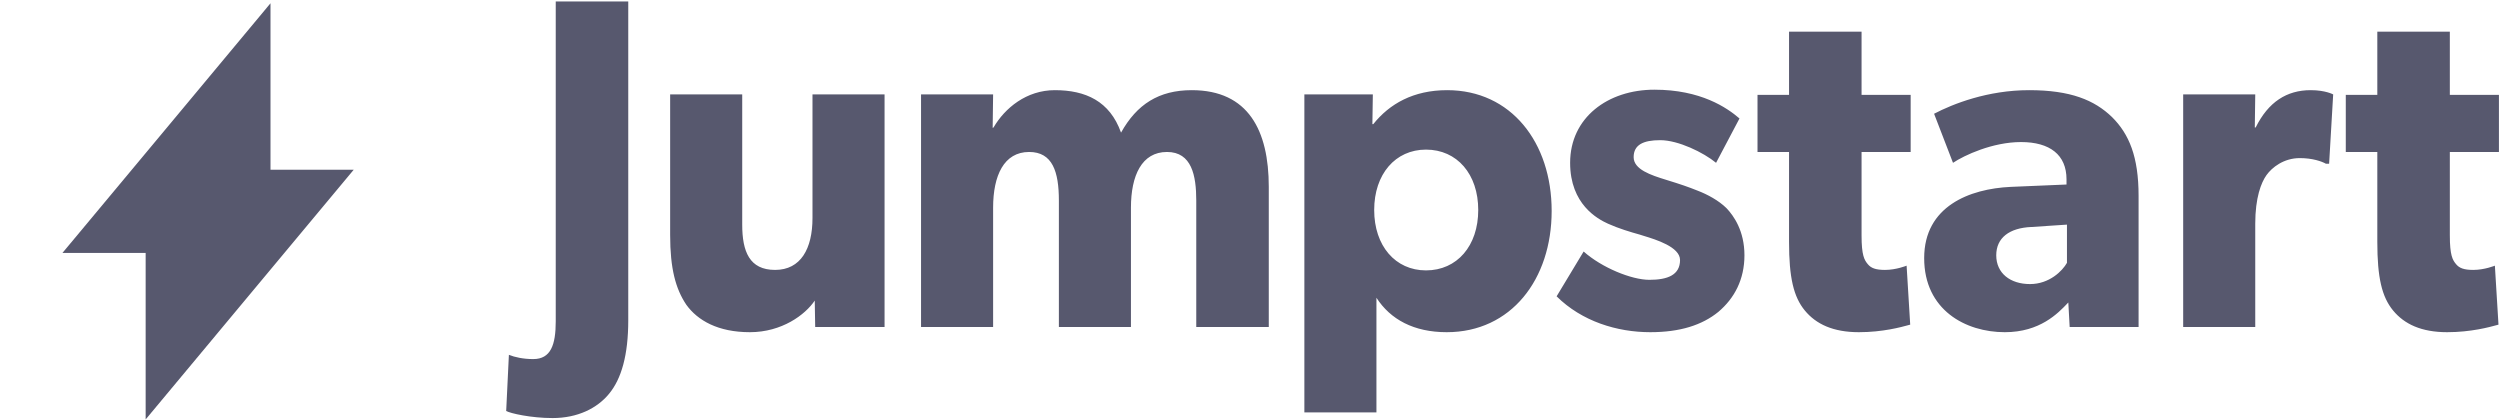
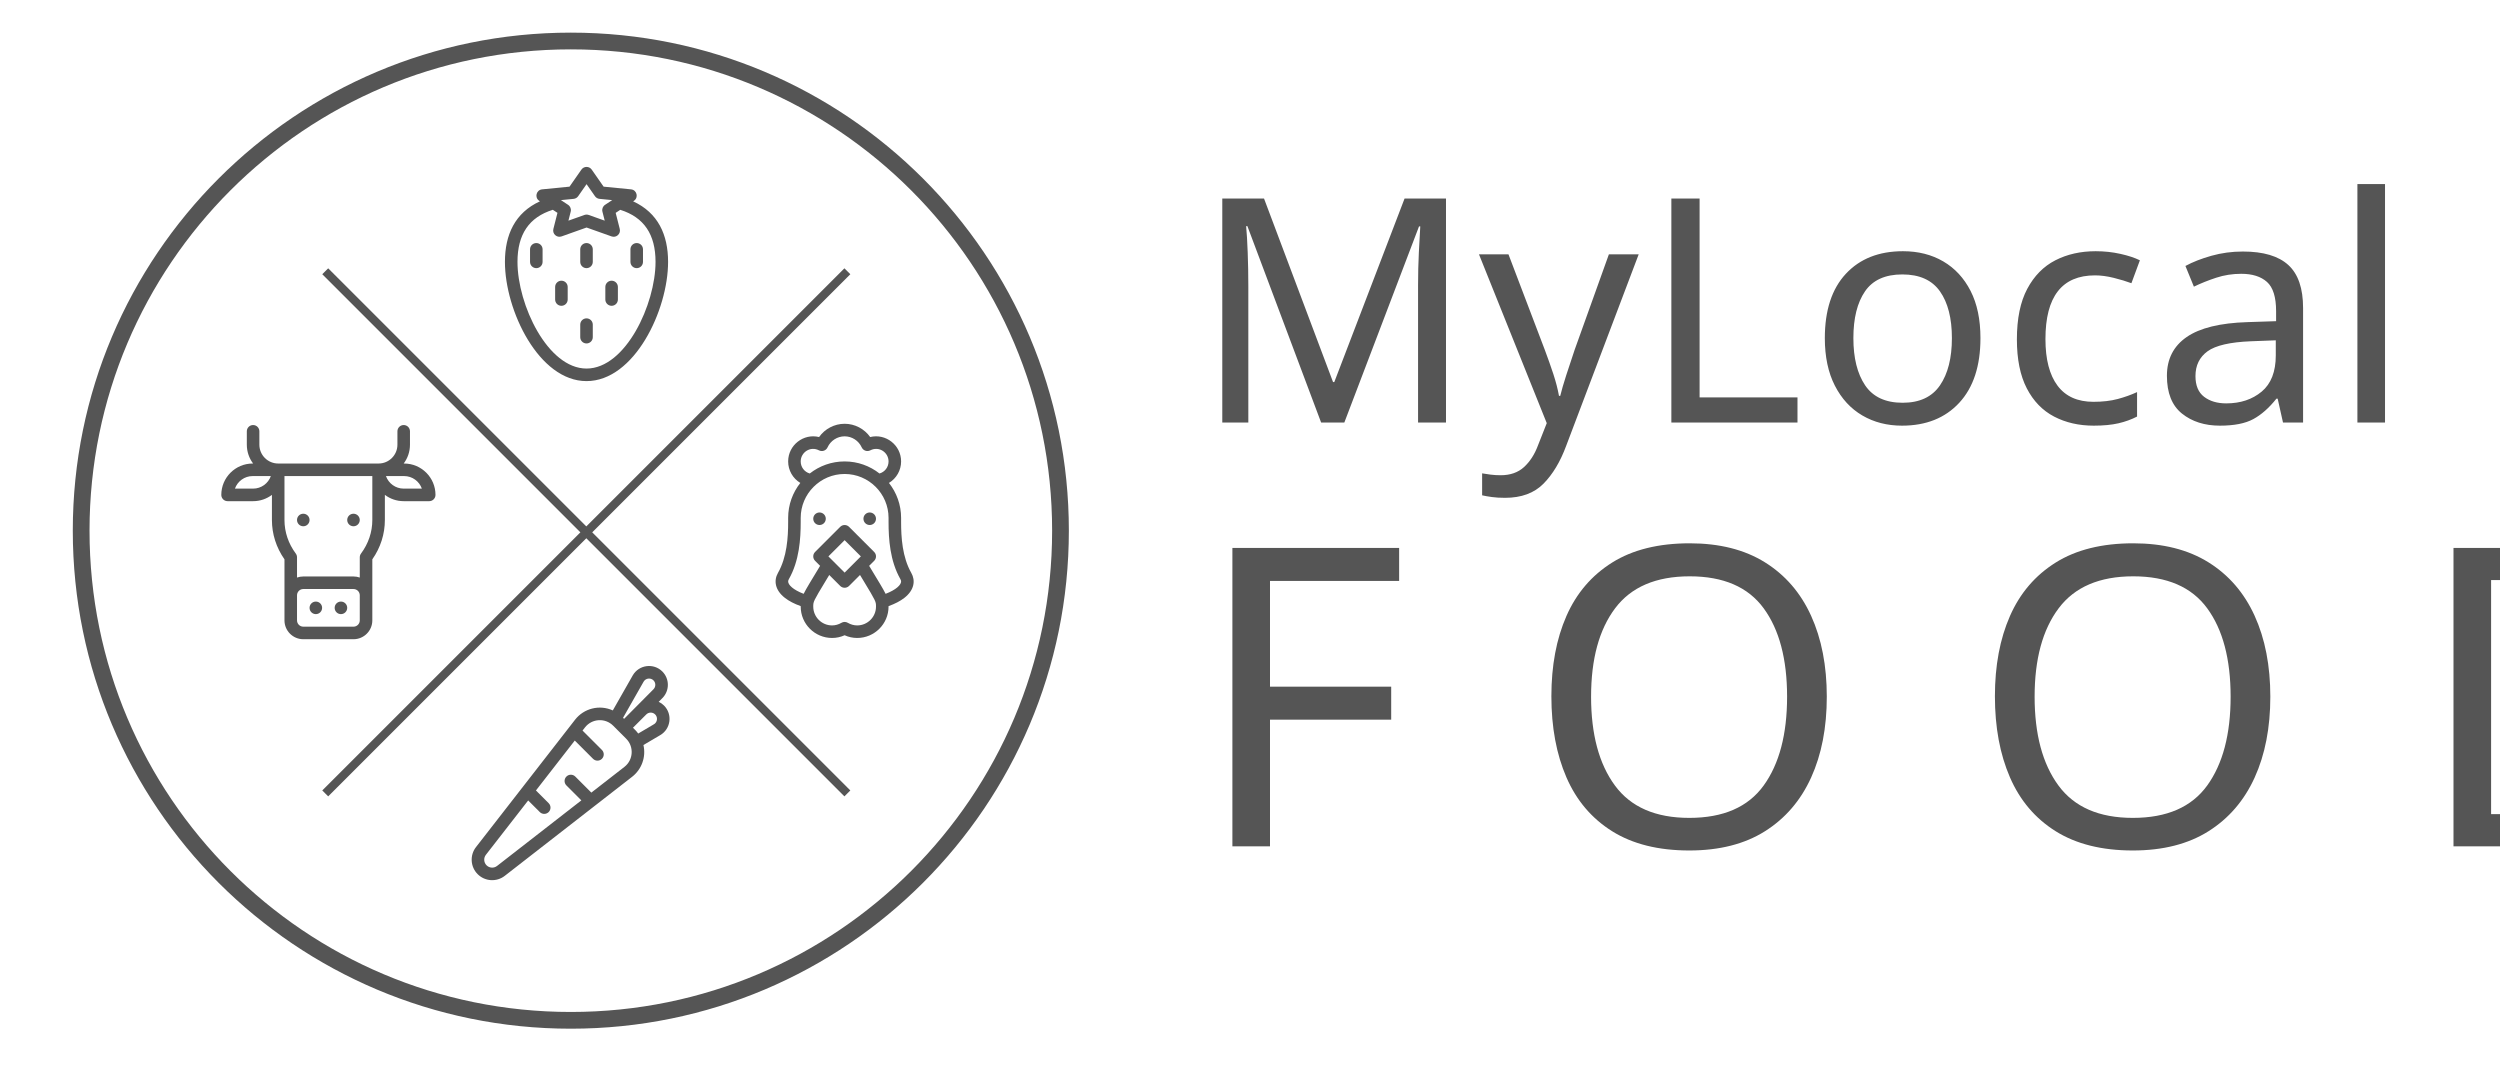
- <svg xmlns="http://www.w3.org/2000/svg" width="143" height="24" viewBox="0 0 805 135" fill="#57586E">
-   <rect width="805" height="135" fill="none" />
-   <path fill-rule="evenodd" clip-rule="evenodd" d="M202.299 0.42H178.948V103.419C178.948 111.015 177.352 115.572 171.695 115.572C168.505 115.572 165.749 114.965 163.863 114.205L162.993 132.283C164.298 133.043 170.97 134.562 177.932 134.562C186.054 134.562 192.291 131.372 196.062 126.814C200.123 121.953 202.299 114.205 202.299 103.115V0.42ZM284.828 30.348H261.621V70.15C261.621 80.024 257.85 86.86 249.582 86.86C241.315 86.86 238.995 80.936 238.995 72.276V30.348H215.788V75.619C215.788 86.405 217.529 92.937 221.01 98.102C224.636 103.115 231.163 106.913 241.461 106.913C251.759 106.913 259.301 101.292 262.347 96.735L262.492 105.242H284.828V30.348ZM383.746 28.98C402.021 28.98 408.548 42.045 408.548 60.123V105.242H385.196V64.529C385.196 56.477 383.746 48.881 375.769 48.881C367.646 48.881 364.165 56.477 364.165 66.808V105.242H340.959V64.529C340.959 55.262 338.929 48.881 331.386 48.881C323.264 48.881 319.783 56.477 319.783 66.808V105.242H296.576V30.348H319.783L319.638 41.133L319.928 40.982C323.554 34.753 330.516 28.98 339.653 28.98C349.516 28.98 357.349 32.474 360.975 42.653C366.051 33.538 373.158 28.98 383.746 28.98ZM499.635 67.871C499.635 45.843 486.581 28.98 465.985 28.98C455.107 28.98 447.42 33.386 442.198 39.918H441.908L442.053 30.348H420.006V132.739H443.213V95.823C447.709 102.811 455.252 106.913 465.84 106.913C486.581 106.913 499.635 89.899 499.635 67.871ZM475.993 67.567C475.993 79.113 469.175 87.013 459.168 87.013C449.305 87.013 442.488 79.113 442.488 67.567C442.488 56.022 449.305 48.122 459.168 48.122C469.175 48.122 475.993 56.022 475.993 67.567ZM555.911 66.959C558.231 69.39 561.712 74.251 561.712 82.151C561.712 89.898 558.522 95.975 553.3 100.381C548.079 104.634 540.971 106.913 531.398 106.913C520.665 106.913 509.352 103.419 501.23 95.368L509.932 80.936C515.734 86.101 525.307 90.051 531.109 90.051C536.911 90.051 540.972 88.531 540.972 83.67C540.972 79.459 533.137 77.072 529.343 75.916L529.343 75.916C528.757 75.738 528.267 75.589 527.918 75.467C525.162 74.707 521.101 73.492 517.765 71.972C514.429 70.453 505.581 65.744 505.581 52.376C505.581 37.791 517.765 28.828 532.704 28.828C547.643 28.828 556.056 34.601 560.117 38.095L552.575 52.376C548.514 49.033 540.391 45.083 534.589 45.083C529.078 45.083 526.033 46.603 526.033 50.553C526.033 54.502 531.543 56.325 536.475 57.844C541.406 59.363 543.582 60.123 546.627 61.338C549.818 62.554 553.445 64.528 555.911 66.959ZM615.233 30.499H599.423V10.143H576.072V30.499H565.919V48.881H576.072V77.897C576.072 89.291 577.522 95.52 581.148 99.925C584.774 104.331 590.286 106.913 598.553 106.913C606.221 106.913 612.201 105.273 614.518 104.637L614.518 104.637L614.528 104.634C614.645 104.602 614.752 104.573 614.85 104.546C614.937 104.523 615.016 104.501 615.087 104.483L613.927 85.493C613.927 85.493 610.592 86.86 606.965 86.86C603.92 86.86 602.47 86.253 601.454 85.037C600.294 83.67 599.423 82.151 599.423 75.77V48.881H615.233V30.499ZM680.066 37.64C685.577 43.109 688.624 50.401 688.624 63.01V105.242H666.433L665.998 97.343C665.927 97.417 665.855 97.493 665.781 97.57C662.679 100.826 656.88 106.913 645.546 106.913C632.927 106.913 619.584 99.773 619.584 83.062C619.584 66.352 634.232 60.731 647.431 60.123L665.417 59.363V57.693C665.417 49.793 660.051 45.691 650.768 45.691C641.631 45.691 632.492 49.945 628.866 52.376L622.774 36.576C628.866 33.386 640.035 28.98 653.379 28.98C666.723 28.98 674.409 32.171 680.066 37.64ZM653.669 91.418C659.906 91.418 664.111 87.164 665.561 84.582V72.276L654.104 73.036C646.997 73.34 642.791 76.53 642.791 82.151C642.791 87.924 647.287 91.418 653.669 91.418ZM751.282 30.348C751.282 30.348 748.816 28.98 744.03 28.98C736.343 28.98 730.396 32.778 726.335 40.982H726.044L726.19 30.348H702.983V105.242H726.19V71.972C726.19 63.617 728.076 58.756 729.816 56.325C731.557 53.894 735.327 50.856 740.548 50.856C744.61 50.856 747.655 51.92 748.96 52.679H749.976L751.282 30.348ZM788.847 30.499H804.657V48.881H788.847V75.77C788.847 82.151 789.718 83.67 790.878 85.037C791.893 86.253 793.344 86.86 796.389 86.86C800.015 86.86 803.351 85.493 803.351 85.493L804.513 104.483C804.359 104.523 804.169 104.575 803.944 104.637C801.628 105.272 795.646 106.913 787.977 106.913C779.71 106.913 774.198 104.331 770.572 99.925C766.946 95.52 765.496 89.291 765.496 77.897V48.881H755.343V30.499H765.496V10.143H788.847V30.499Z" fill="#57586E" />
-   <path d="M87.1 54.6V1L54.337 40.329L20.1 81.4H46.9V135L113.9 54.6H87.1Z" fill="#57586E" />
+ <svg xmlns="http://www.w3.org/2000/svg" width="5976px" height="2550px" viewBox="0 0 5976 2550" version="1.1">
+   <g id="Artboard" stroke="none" stroke-width="1" fill="none" fill-rule="evenodd">
+     <g id="Group" transform="translate(194, 98)">
+       <g id="vegetables" transform="translate(933, 1494)" fill="#555555" fill-rule="nonzero">
+         <path d="M456.3,13.159 C435.495,-7.645 400.583,-3.14 385.694,22.15 C385.657,22.213 337.855,106.202 337.855,106.202 C305.867,91.671 268.695,101.336 247.633,128.416 L10.793,432.922 C-4.341,452.38 -2.609,480.2 14.821,497.631 C32.271,515.08 60.091,516.779 79.53,501.659 L384.037,264.82 C406.556,247.306 417.73,217.965 411.077,188.902 L451.309,165.185 C476.652,150.266 481.05,115.332 460.298,94.58 C456.535,90.817 452.222,87.807 447.542,85.615 L456.298,76.798 C473.844,59.253 473.845,30.705 456.3,13.159 Z M365.621,241.141 L286.534,302.653 L248.168,264.286 C242.311,258.428 232.814,258.428 226.955,264.286 C221.097,270.143 221.097,279.641 226.955,285.499 L262.67,321.214 L61.114,477.98 C53.572,483.845 42.791,483.173 36.036,476.419 C29.28,469.663 28.61,458.882 34.475,451.341 L135.556,321.38 L163.316,349.14 C169.173,354.998 178.671,354.999 184.529,349.14 C190.387,343.282 190.387,333.785 184.529,327.927 L154.118,297.516 L246.926,178.191 L290.596,221.861 C296.453,227.719 305.951,227.72 311.809,221.861 C317.667,216.003 317.667,206.506 311.809,200.648 L265.488,154.327 L271.316,146.834 C287.9,125.512 319.498,123.484 338.657,142.642 C353.433,157.419 355.082,159.068 369.816,173.802 C388.917,192.904 387.005,224.51 365.621,241.141 Z M364.803,126.364 L362.314,123.875 L411.591,37.292 C416.6,28.906 428.197,27.484 435.086,34.373 C440.935,40.222 440.935,49.738 435.049,55.624 L364.803,126.364 Z M439.086,137.008 C436.689,139.405 438.149,137.933 398.589,161.442 C393.665,154.686 389.618,151.335 386.016,147.578 C388.674,144.926 375.397,158.289 417.873,115.795 C423.737,109.932 433.223,109.932 439.086,115.795 C444.935,121.642 444.935,131.159 439.086,137.008 L439.086,137.008 Z" id="Shape" />
+       </g>
+       <g id="animal" transform="translate(1660, 915)" fill="#555555" fill-rule="nonzero">
+         <circle id="Oval" cx="104.971" cy="227" r="15" />
+         <circle id="Oval" cx="224.971" cy="227" r="15" />
+         <path d="M324.391,356.585 C302.772,318.63 300,271.472 300,234.629 L300,225 C300,193.461 289.126,164.417 270.935,141.411 C288.776,130.659 300,111.338 300,90 C300,50.785 262.91,22.538 226.087,31.713 C212.185,12.098 189.453,-2.84217094e-14 165,-2.84217094e-14 C140.548,-2.84217094e-14 117.816,12.099 103.913,31.713 C67.047,22.526 30,50.825 30,90 C30,111.336 41.222,130.658 59.065,141.411 C40.874,164.417 30,193.461 30,225 L30,234.629 C30,271.472 27.228,318.629 5.608,356.587 C-4.694,374.678 -1.754,397.579 22.413,416.321 C32.163,423.882 44.777,430.433 60.004,435.867 C60.001,436.24 60,436.617 60,437 C60,478.355 93.645,512 135,512 C145.354,512 155.412,509.825 165,505.523 C174.59,509.825 184.646,512 195,512 C236.355,512 270,478.355 270,437 C270,436.617 269.999,436.24 269.996,435.867 C285.223,430.433 297.837,423.882 307.587,416.321 C331.755,397.578 334.693,374.678 324.391,356.585 Z M103.634,63.492 C111.229,67.417 120.598,64.203 124.162,56.399 C131.489,40.362 147.519,30 165,30 C182.482,30 198.512,40.362 205.838,56.398 C209.391,64.177 218.743,67.43 226.366,63.492 C247.168,52.745 270,68.405 270,90 C270,103.692 260.998,115.254 248.317,118.846 C225.355,100.785 196.413,90 165,90 C133.587,90 104.645,100.785 81.683,118.846 C69.002,115.254 60,103.692 60,90 C60,68.45 82.787,52.721 103.634,63.492 L103.634,63.492 Z M195,482 C187.267,482 179.712,479.885 172.546,475.714 C167.882,472.999 162.117,473 157.453,475.714 C150.289,479.885 142.734,482 135,482 C110.187,482 90,461.813 90,437 C90,425.114 90,424.65 119.595,375.728 C122.246,371.345 125.119,366.595 128.23,361.443 L154.394,387.607 C160.251,393.465 169.749,393.466 175.607,387.607 L201.771,361.443 C204.882,366.597 207.755,371.347 210.407,375.731 C240,424.651 240,425.115 240,437 C240,461.813 219.813,482 195,482 L195,482 Z M126.213,317 L165,278.213 L203.787,317 L165,355.787 L126.213,317 Z M262.948,406.478 C256.779,393.952 245.405,375.74 223.625,339.588 L235.606,327.607 C241.464,321.749 241.464,312.252 235.606,306.394 L175.606,246.394 C169.749,240.536 160.251,240.536 154.393,246.394 L94.393,306.394 C88.535,312.252 88.535,321.749 94.393,327.607 L106.374,339.588 C84.938,375.17 73.264,393.863 67.051,406.478 C41.702,396.815 30,384.92 30,377 C30,375.236 30.549,373.415 31.678,371.433 C56.781,327.358 60,275.171 60,234.629 L60,225 C60,167.103 107.103,120 165,120 C222.897,120 270,167.103 270,225 L270,234.629 C270,275.171 273.219,327.358 298.321,371.431 C299.451,373.414 300,375.236 300,376.999 C300,384.92 288.298,396.815 262.948,406.478 Z" id="Shape" />
+       </g>
+       <g id="animal-(2)" transform="translate(335, 918)" fill="#555555" fill-rule="nonzero">
+         <circle id="Oval" cx="225.971" cy="437" r="15" />
+         <circle id="Oval" cx="315.971" cy="227" r="15" />
+         <circle id="Oval" cx="285.971" cy="437" r="15" />
+         <circle id="Oval" cx="195.971" cy="227" r="15" />
+         <path d="M437,92 L435.959,92 C445.397,79.456 451,63.871 451,47 L451,15 C451,6.716 444.284,0 436,0 C427.716,0 421,6.716 421,15 L421,47 C421,71.813 400.813,92 376,92 L136,92 C111.187,92 91,71.813 91,47 L91,15 C91,6.716 84.284,0 76,0 C67.716,0 61,6.716 61,15 L61,47 C61,63.871 66.603,79.456 76.041,92 L75,92 C33.645,92 0,125.645 0,167 C0,175.284 6.716,182 15,182 L76,182 C92.871,182 108.456,176.397 121,166.959 L121,227 C121,260.582 131.356,292.982 151,321.025 L151,467 C151,491.813 171.187,512 196,512 L316,512 C340.813,512 361,491.813 361,467 C361,459.517 361,325.867 361,321.025 C380.644,292.983 391,260.582 391,227 L391,166.959 C403.544,176.397 419.129,182 436,182 L497,182 C505.284,182 512,175.284 512,167 C512,125.645 478.355,92 437,92 Z M76,152 L32.57,152 C38.761,134.539 55.444,122 75,122 L118.43,122 C112.239,139.461 95.556,152 76,152 Z M331,467 C331,475.271 324.271,482 316,482 L196,482 C187.729,482 181,475.271 181,467 C181,459.741 181,414.307 181,407 C181,398.729 187.729,392 196,392 L316,392 C324.271,392 331,398.729 331,407 L331,467 Z M361,227 C361,255.731 351.653,283.47 333.969,307.218 C332.041,309.807 331,312.948 331,316.176 L331,364.58 C326.305,362.915 321.258,362 316,362 L196,362 C190.742,362 185.695,362.915 181,364.58 L181,316.176 C181,312.948 179.958,309.806 178.031,307.218 C160.347,283.47 151,255.731 151,227 L151,122 L361,122 L361,227 Z M436,152 C416.444,152 399.761,139.461 393.57,122 L437,122 C456.556,122 473.239,134.539 479.43,152 L436,152 Z" id="Shape" />
+       </g>
+       <g id="fruit" transform="translate(1013, 301)" fill="#555555" fill-rule="nonzero">
+         <path d="M306.437,82.281 L308.257,81.08 C320.013,73.324 315.502,55.012 301.465,53.631 L235.881,47.182 L207.431,6.41 C201.47,-2.132 188.796,-2.142 182.828,6.41 L154.377,47.182 L88.794,53.631 C74.778,55.01 70.228,73.313 82.002,81.08 L83.714,82.209 C24.038,109.567 -0.003,162.14 -0.003,226.993 C-0.003,343.483 81.249,511.993 194.997,511.993 C309.393,511.993 389.997,342.432 389.997,226.993 C389.997,162.068 365.904,109.616 306.437,82.281 Z M164.191,76.362 C168.556,75.932 172.515,73.614 175.024,70.018 L195.129,41.206 L215.234,70.018 C217.744,73.615 221.702,75.933 226.067,76.362 L256.408,79.345 L239.304,90.63 C233.975,94.146 231.455,100.648 233.024,106.836 L238.5,128.443 L200.159,114.801 C196.911,113.644 193.354,113.643 190.102,114.801 L151.761,128.443 L157.237,106.836 C158.805,100.648 156.285,94.146 150.957,90.63 L133.85,79.345 L164.191,76.362 Z M194.997,481.994 C102.511,481.994 29.997,330.003 29.997,226.994 C29.997,161.103 57.655,120.318 114.473,102.502 L125.536,109.801 L115.777,148.31 C112.837,159.91 124.052,170.143 135.346,166.127 L195.13,144.856 L254.914,166.127 C266.199,170.141 277.424,159.918 274.482,148.31 L264.723,109.801 L275.701,102.559 C332.398,120.405 359.998,161.171 359.998,226.995 C359.998,327.807 288.731,481.994 194.997,481.994 L194.997,481.994 Z" id="Shape" />
+         <path d="M74.997,181.994 C66.713,181.994 59.997,188.71 59.997,196.994 L59.997,226.994 C59.997,235.278 66.713,241.994 74.997,241.994 C83.281,241.994 89.997,235.278 89.997,226.994 L89.997,196.994 C89.997,188.71 83.281,181.994 74.997,181.994 Z" id="Path" />
+         <path d="M194.997,181.994 C186.713,181.994 179.997,188.71 179.997,196.994 L179.997,226.994 C179.997,235.278 186.713,241.994 194.997,241.994 C203.281,241.994 209.997,235.278 209.997,226.994 L209.997,196.994 C209.997,188.71 203.281,181.994 194.997,181.994 Z" id="Path" />
+         <path d="M314.997,181.994 C306.713,181.994 299.997,188.71 299.997,196.994 L299.997,226.994 C299.997,235.278 306.713,241.994 314.997,241.994 C323.281,241.994 329.997,235.278 329.997,226.994 L329.997,196.994 C329.997,188.71 323.281,181.994 314.997,181.994 Z" id="Path" />
+         <path d="M134.997,271.994 C126.713,271.994 119.997,278.71 119.997,286.994 L119.997,316.994 C119.997,325.278 126.713,331.994 134.997,331.994 C143.281,331.994 149.997,325.278 149.997,316.994 L149.997,286.994 C149.997,278.71 143.281,271.994 134.997,271.994 Z" id="Path" />
+         <path d="M194.997,361.994 C186.713,361.994 179.997,368.71 179.997,376.994 L179.997,406.994 C179.997,415.278 186.713,421.994 194.997,421.994 C203.281,421.994 209.997,415.278 209.997,406.994 L209.997,376.994 C209.997,368.71 203.281,361.994 194.997,361.994 Z" id="Path" />
+         <path d="M254.997,271.994 C246.713,271.994 239.997,278.71 239.997,286.994 L239.997,316.994 C239.997,325.278 246.713,331.994 254.997,331.994 C263.281,331.994 269.997,325.278 269.997,316.994 L269.997,286.994 C269.997,278.71 263.281,271.994 254.997,271.994 Z" id="Path" />
+       </g>
+       <line x1="590.5" y1="557.5" x2="1824.5" y2="1791.5" id="Line" stroke="#555555" stroke-width="20" stroke-linecap="square" />
+       <line x1="590.5" y1="557.5" x2="1824.5" y2="1791.5" id="Line-Copy" stroke="#555555" stroke-width="20" stroke-linecap="square" transform="translate(1207.5, 1174.5) scale(-1, 1) translate(-1207.5, -1174.5) " />
+       <circle id="Oval" stroke="#555555" stroke-width="40" cx="1170.5" cy="1170.5" r="1170.5" />
+     </g>
+     <g id="Group" transform="translate(2849, 354)" fill="#555555" font-family="Norwester-Regular, Norwester" font-style="condensed" font-weight="normal">
+       <text id="MyLocal" font-size="750" letter-spacing="5.357">
+         <tspan x="0" y="656">MyLocal</tspan>
+       </text>
+       <text id="FOOD" font-size="999" letter-spacing="280">
+         <tspan x="0" y="1669">FOOD</tspan>
+       </text>
+     </g>
+   </g>
</svg>
